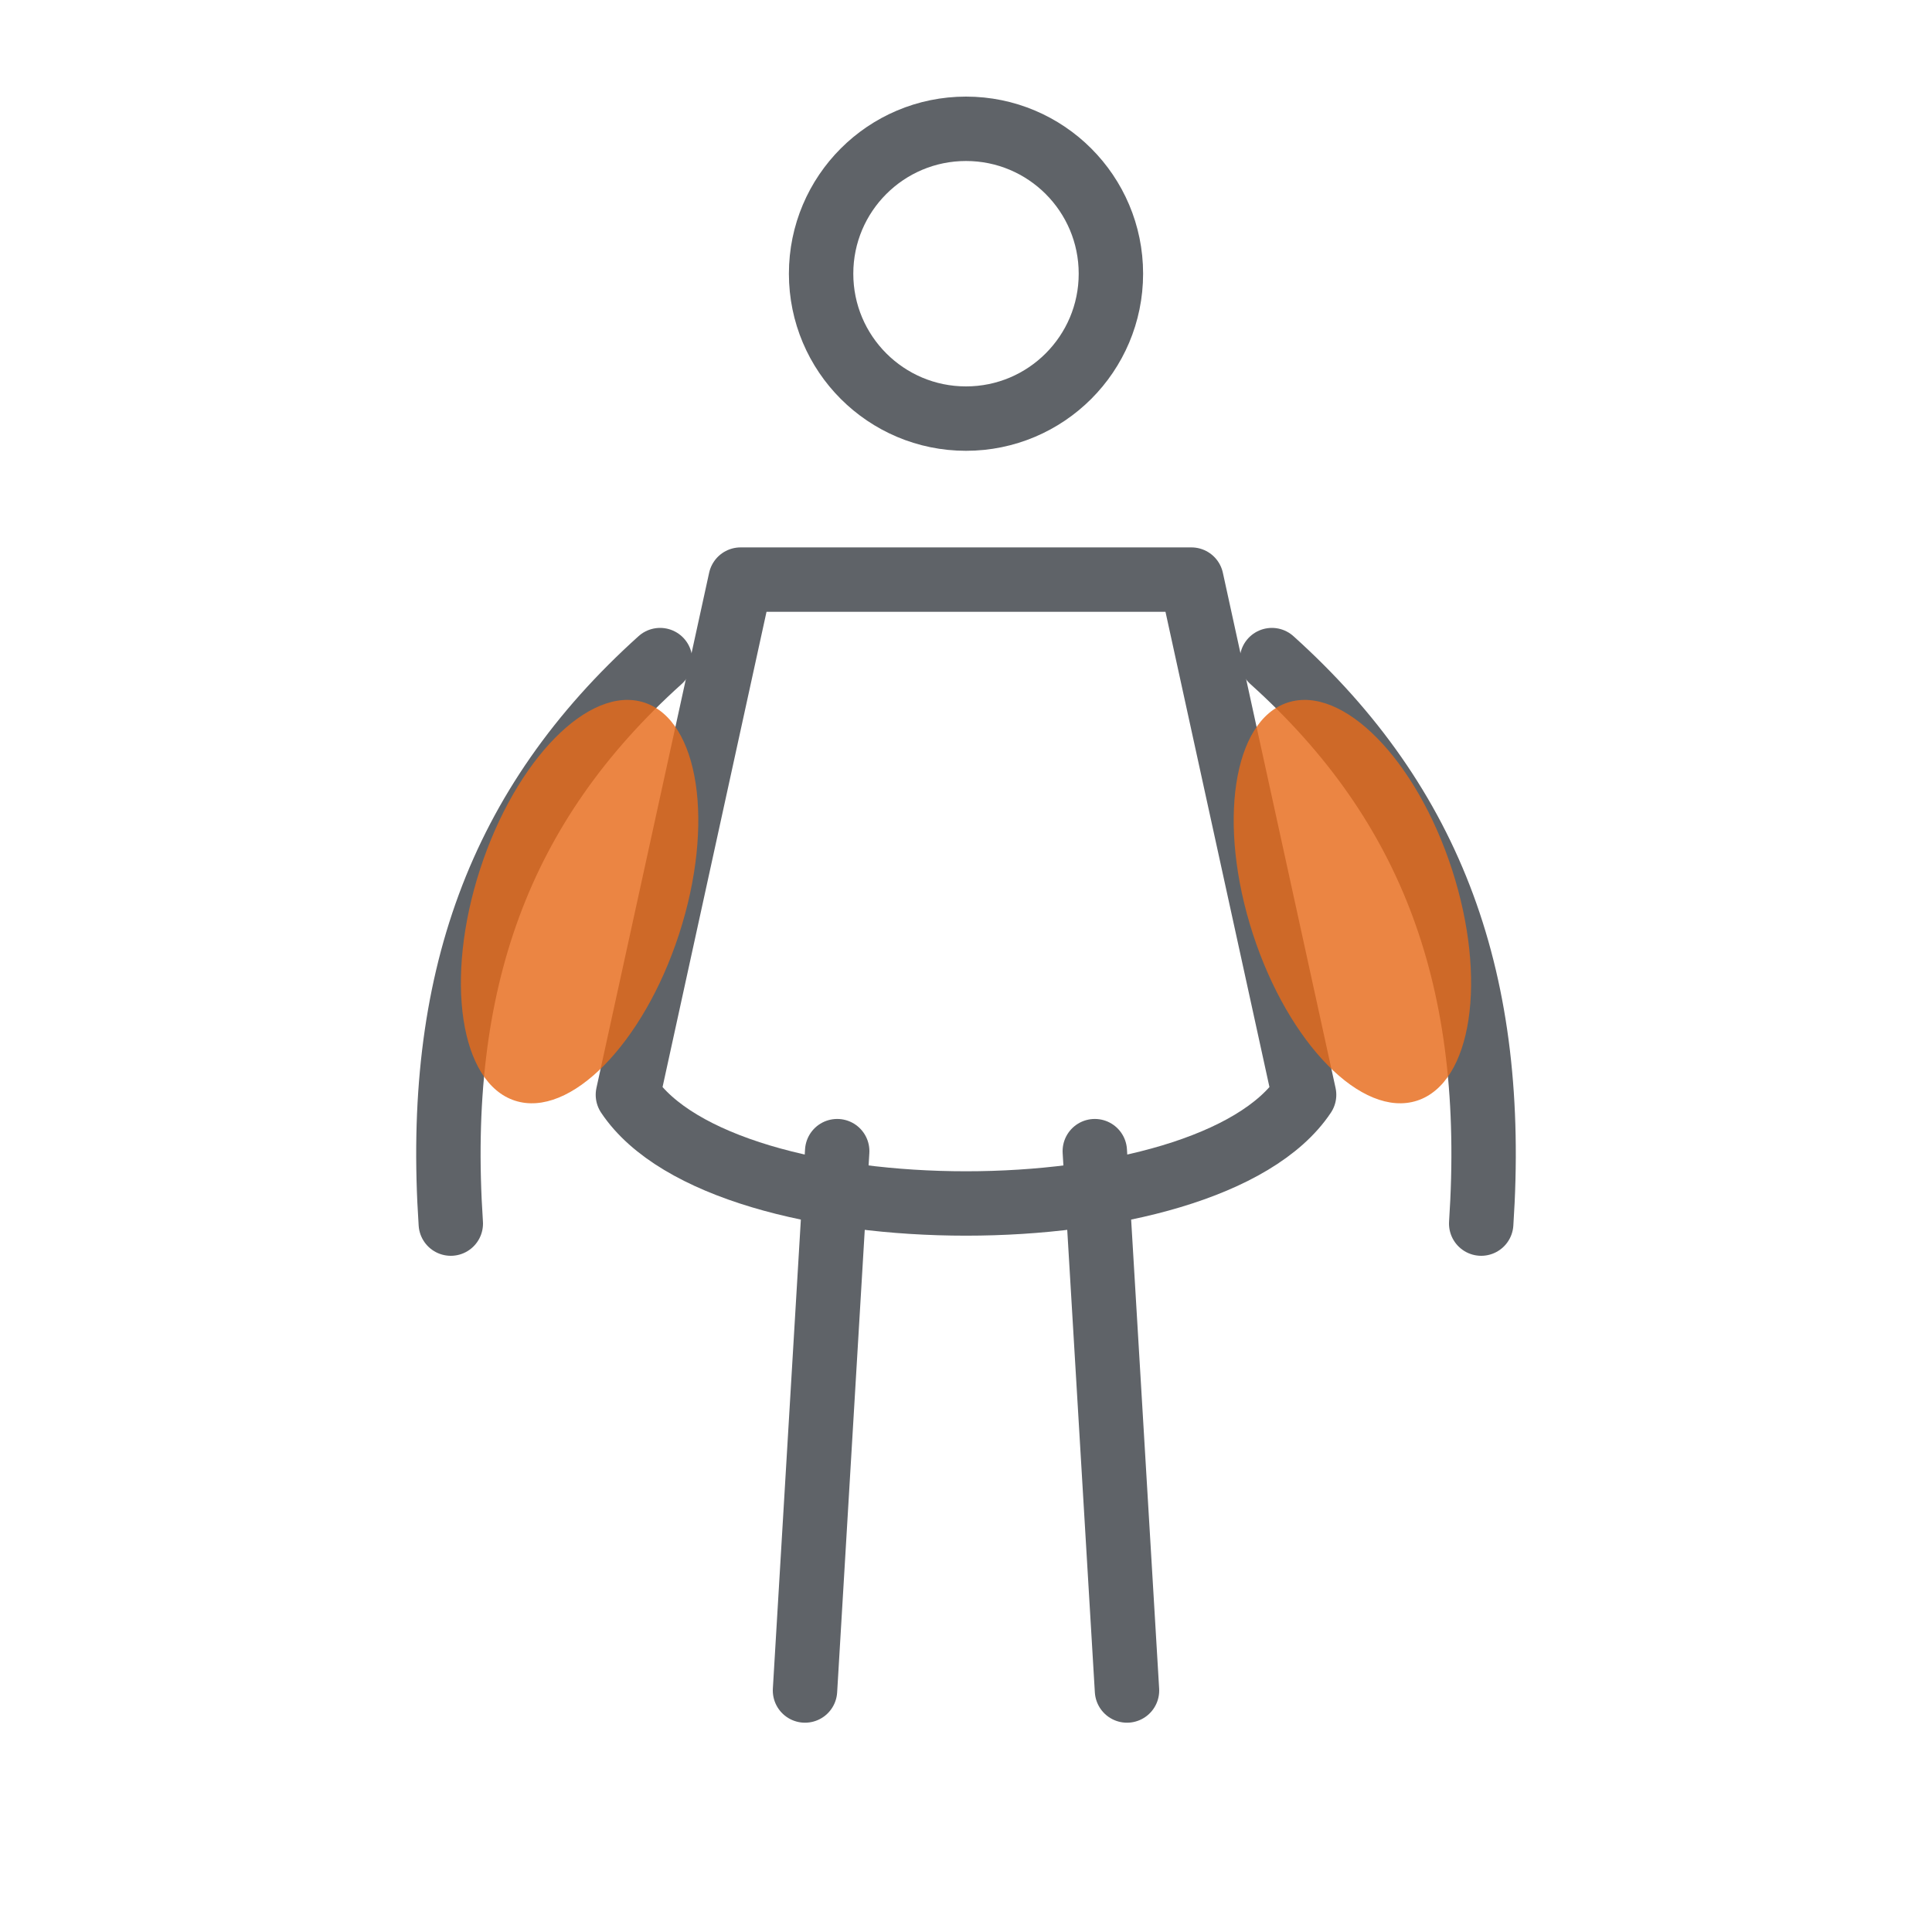
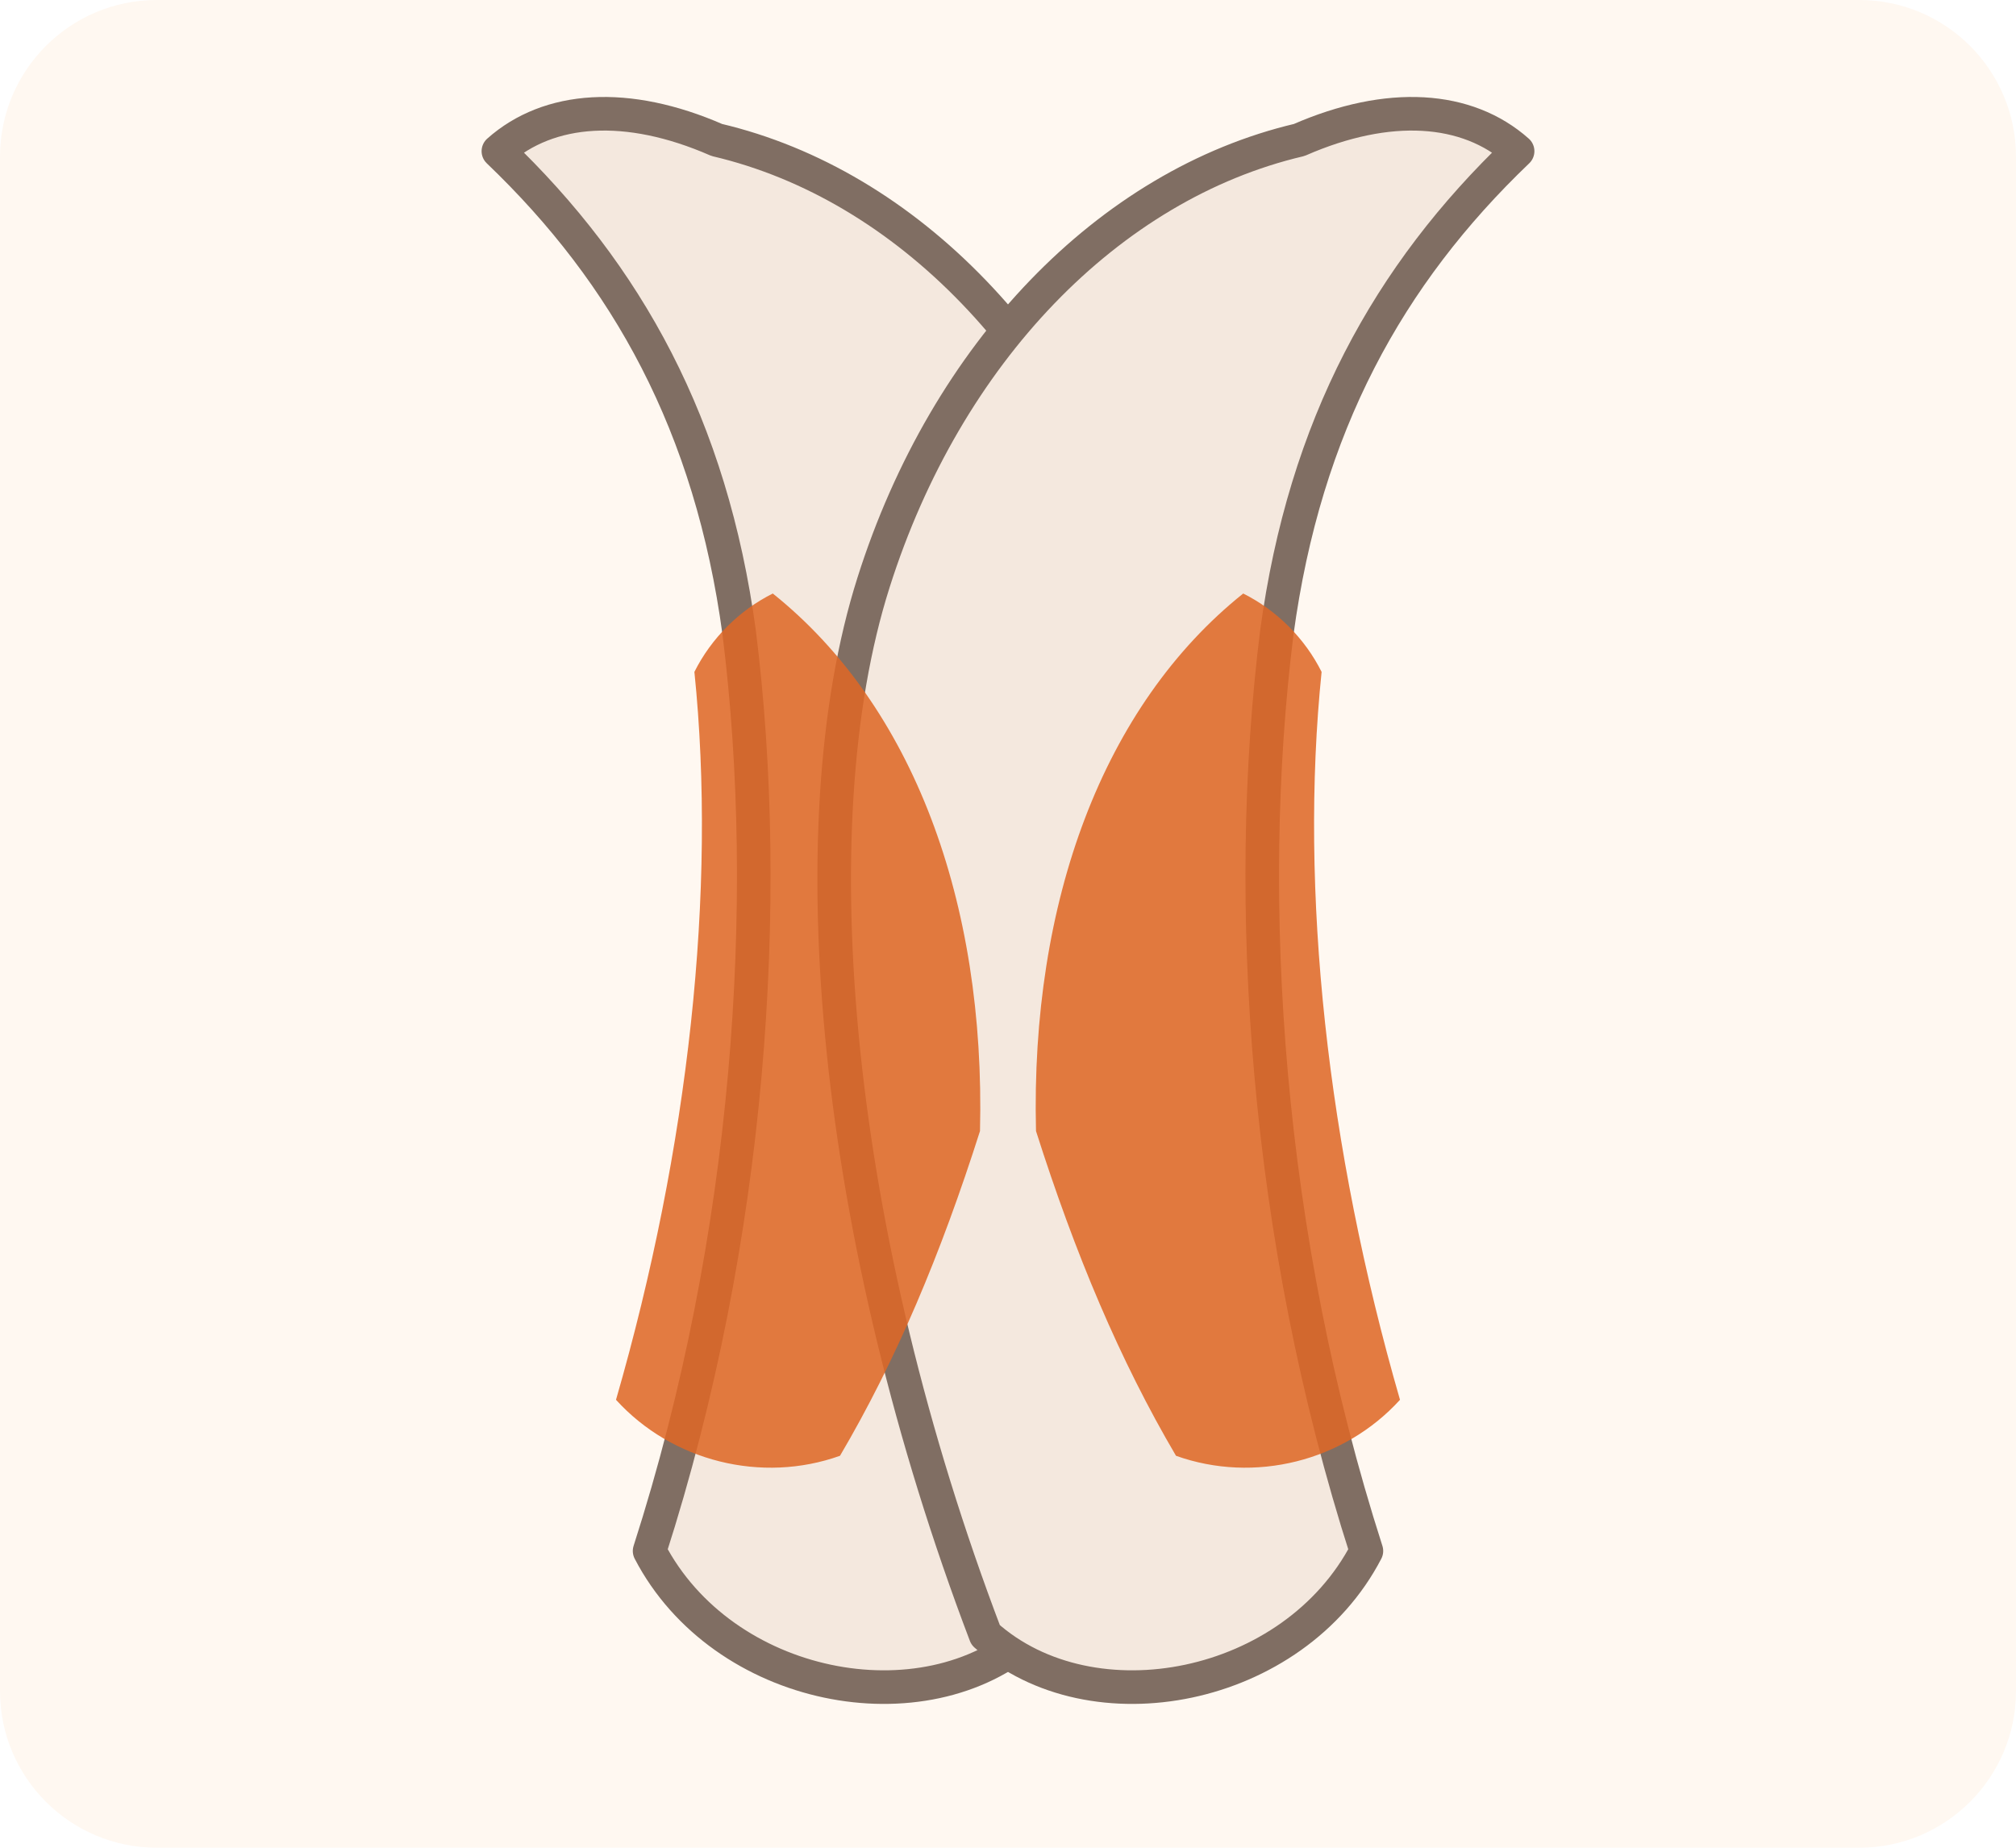
- <svg xmlns="http://www.w3.org/2000/svg" viewBox="0 0 240 240">
-   <g fill="none" stroke="#5F6368" stroke-width="8" stroke-linecap="round" stroke-linejoin="round">
-     <circle cx="120" cy="34" r="18" />
-     <path d="M92 72h56l14 64c-12 18-72 18-84 0l14-64Z" />
-     <path d="M158 82c20 18 28 40 26 70" />
-     <path d="M82 82c-20 18-28 40-26 70" />
-     <path d="M104 143 100 210" />
-     <path d="M136 143 140 210" />
-   </g>
-   <ellipse cx="72" cy="112" rx="13" ry="26" fill="#E66A1A" opacity="0.82" transform="rotate(18 72 112)" />
-   <ellipse cx="168" cy="112" rx="13" ry="26" fill="#E66A1A" opacity="0.82" transform="rotate(-18 168 112)" />
+ <svg xmlns="http://www.w3.org/2000/svg" viewBox="0 0 360 330" role="img" aria-label="Braços direito e esquerdo">
+   <rect width="360" height="330" rx="28" fill="#FFF8F1" />
+   <path d="M128 25c34 8 63 38 76 79 14 44 7 117-20 188-19 17-55 10-68-15 18-56 22-116 16-164-5-37-20-64-43-86 9-8 23-9 39-2Z" fill="#F4E8DE" stroke="#806E63" stroke-width="6" stroke-linejoin="round" />
+   <path d="M232 25c-34 8-63 38-76 79-14 44-7 117 20 188 19 17 55 10 68-15-18-56-22-116-16-164 5-37 20-64 43-86-9-8-23-9-39-2Z" fill="#F4E8DE" stroke="#806E63" stroke-width="6" stroke-linejoin="round" />
+   <path d="M138 106c25 20 38 55 37 96-7 22-15 41-25 58-14 5-30 1-40-10 13-45 18-91 14-130 3-6 8-11 14-14Z" fill="#DF6725" opacity=".86" />
+   <path d="M222 106c-25 20-38 55-37 96 7 22 15 41 25 58 14 5 30 1 40-10-13-45-18-91-14-130-3-6-8-11-14-14Z" fill="#DF6725" opacity=".86" />
</svg>
